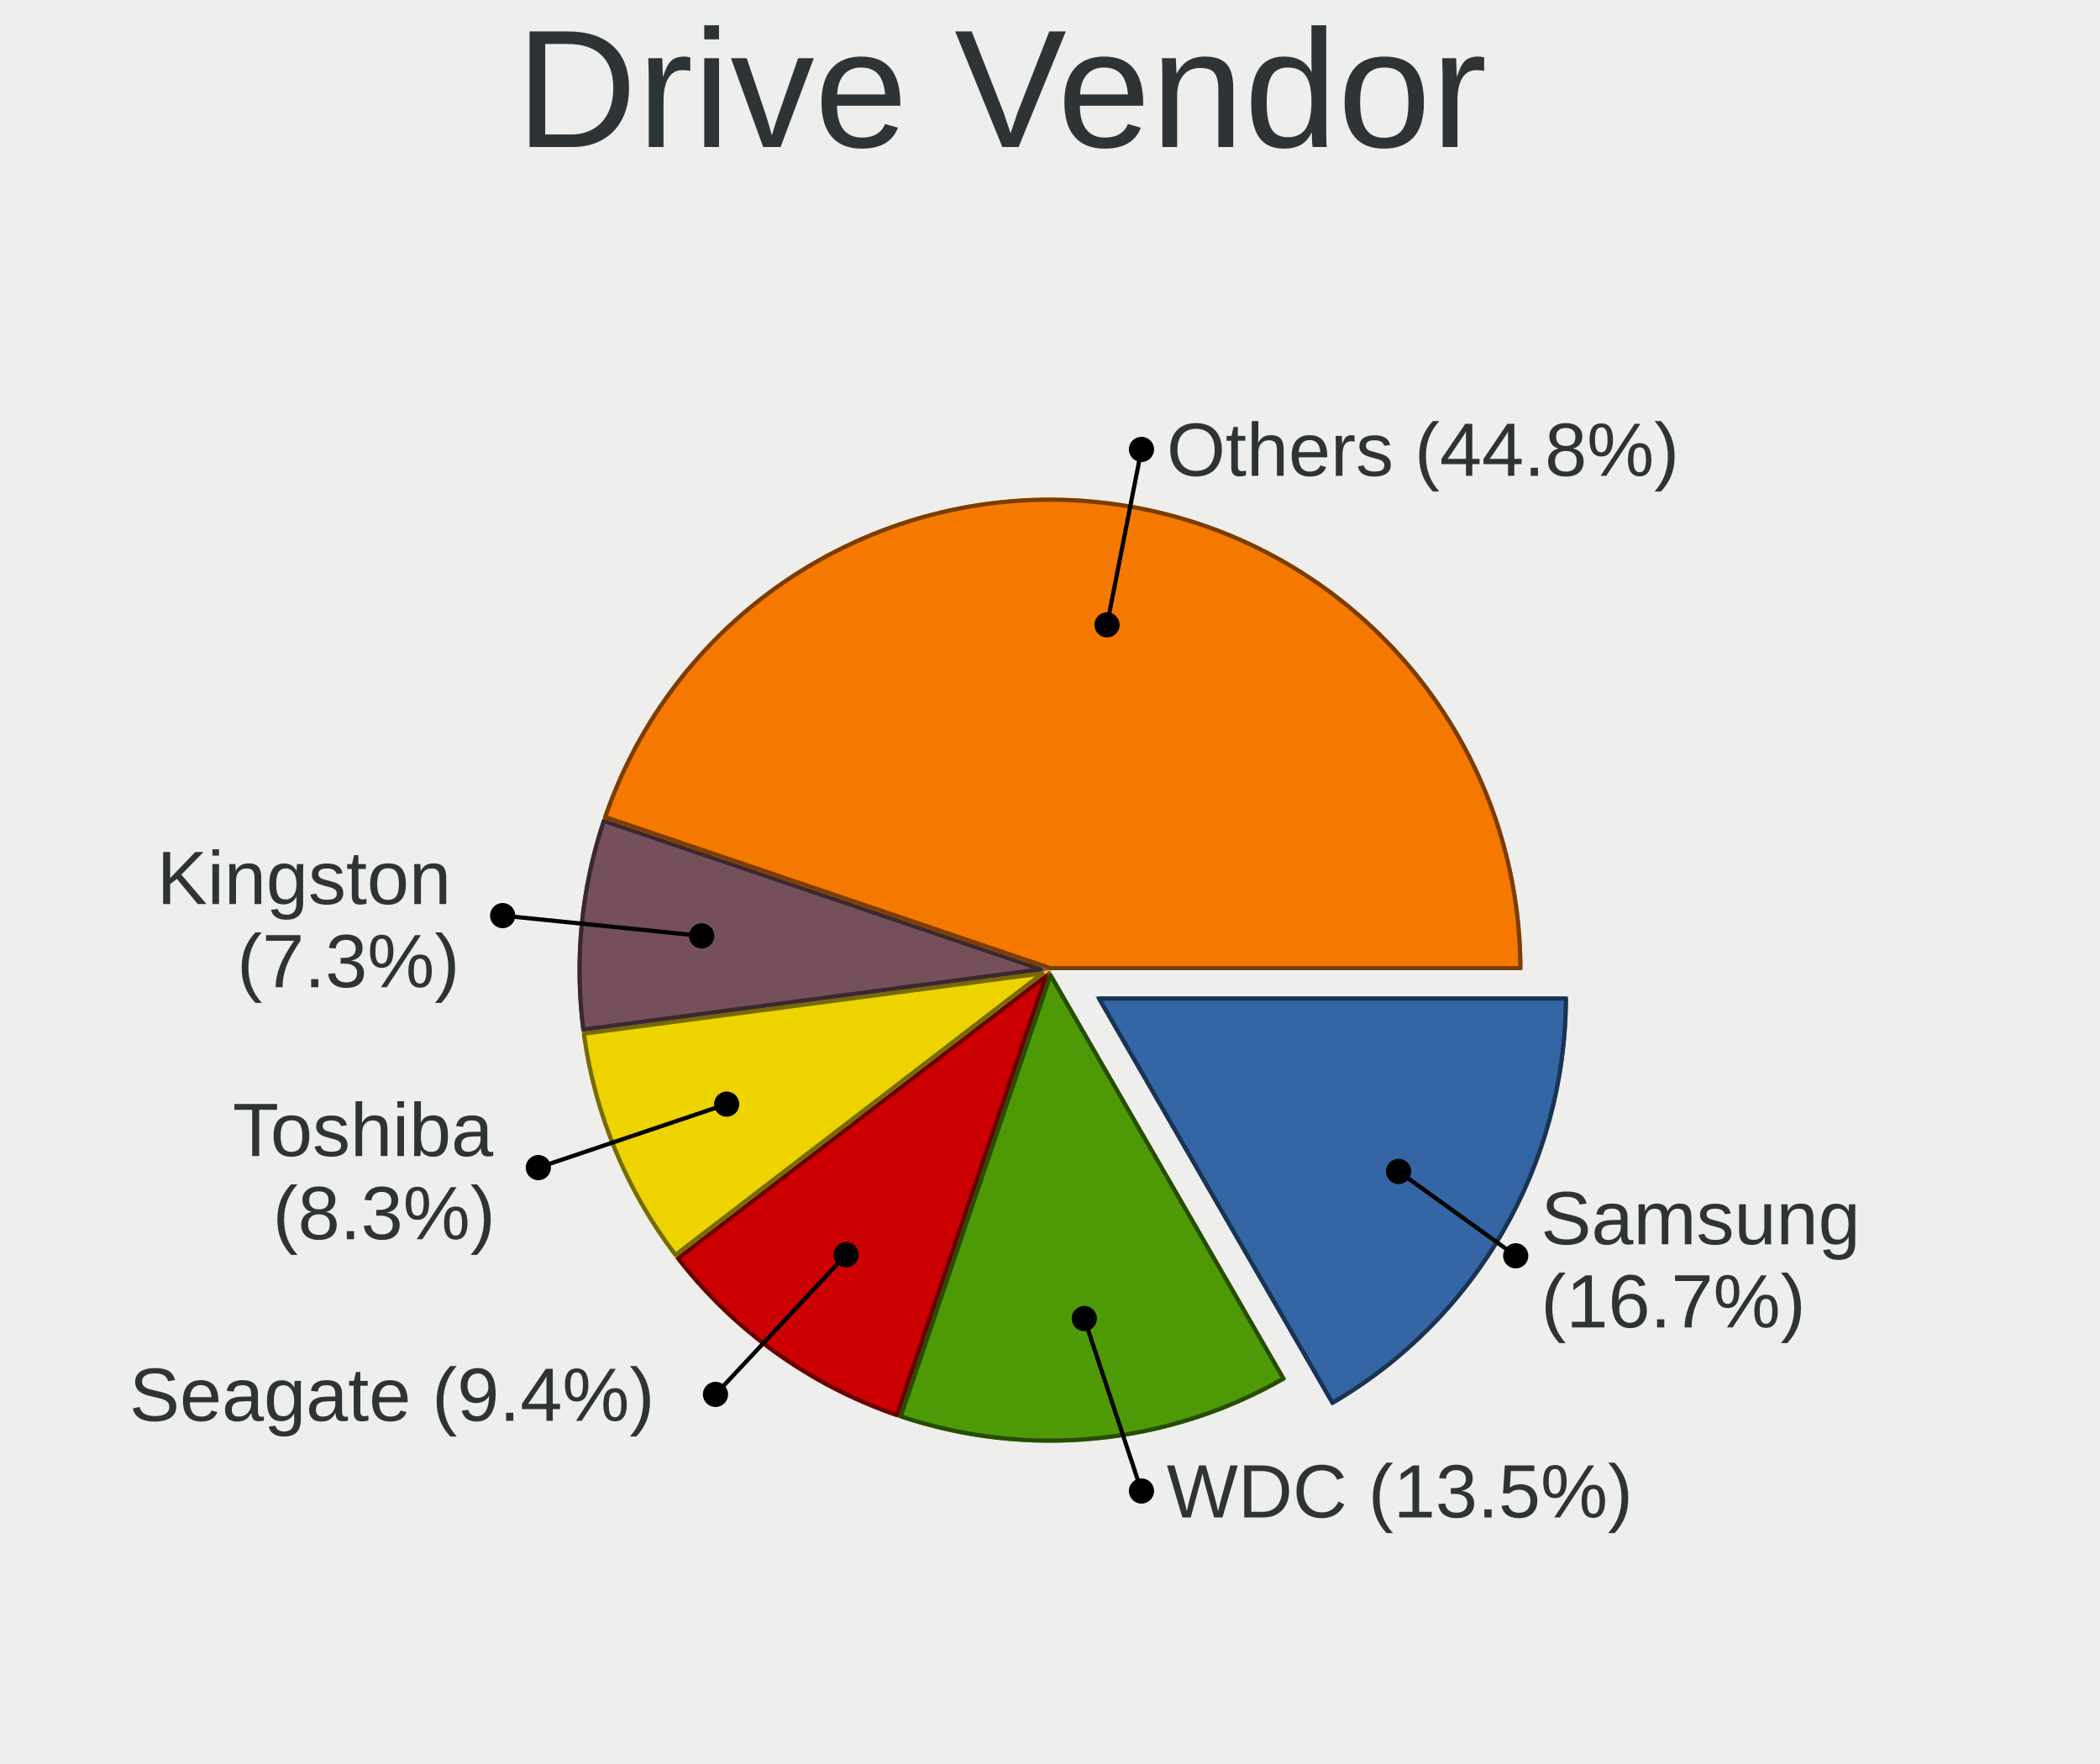
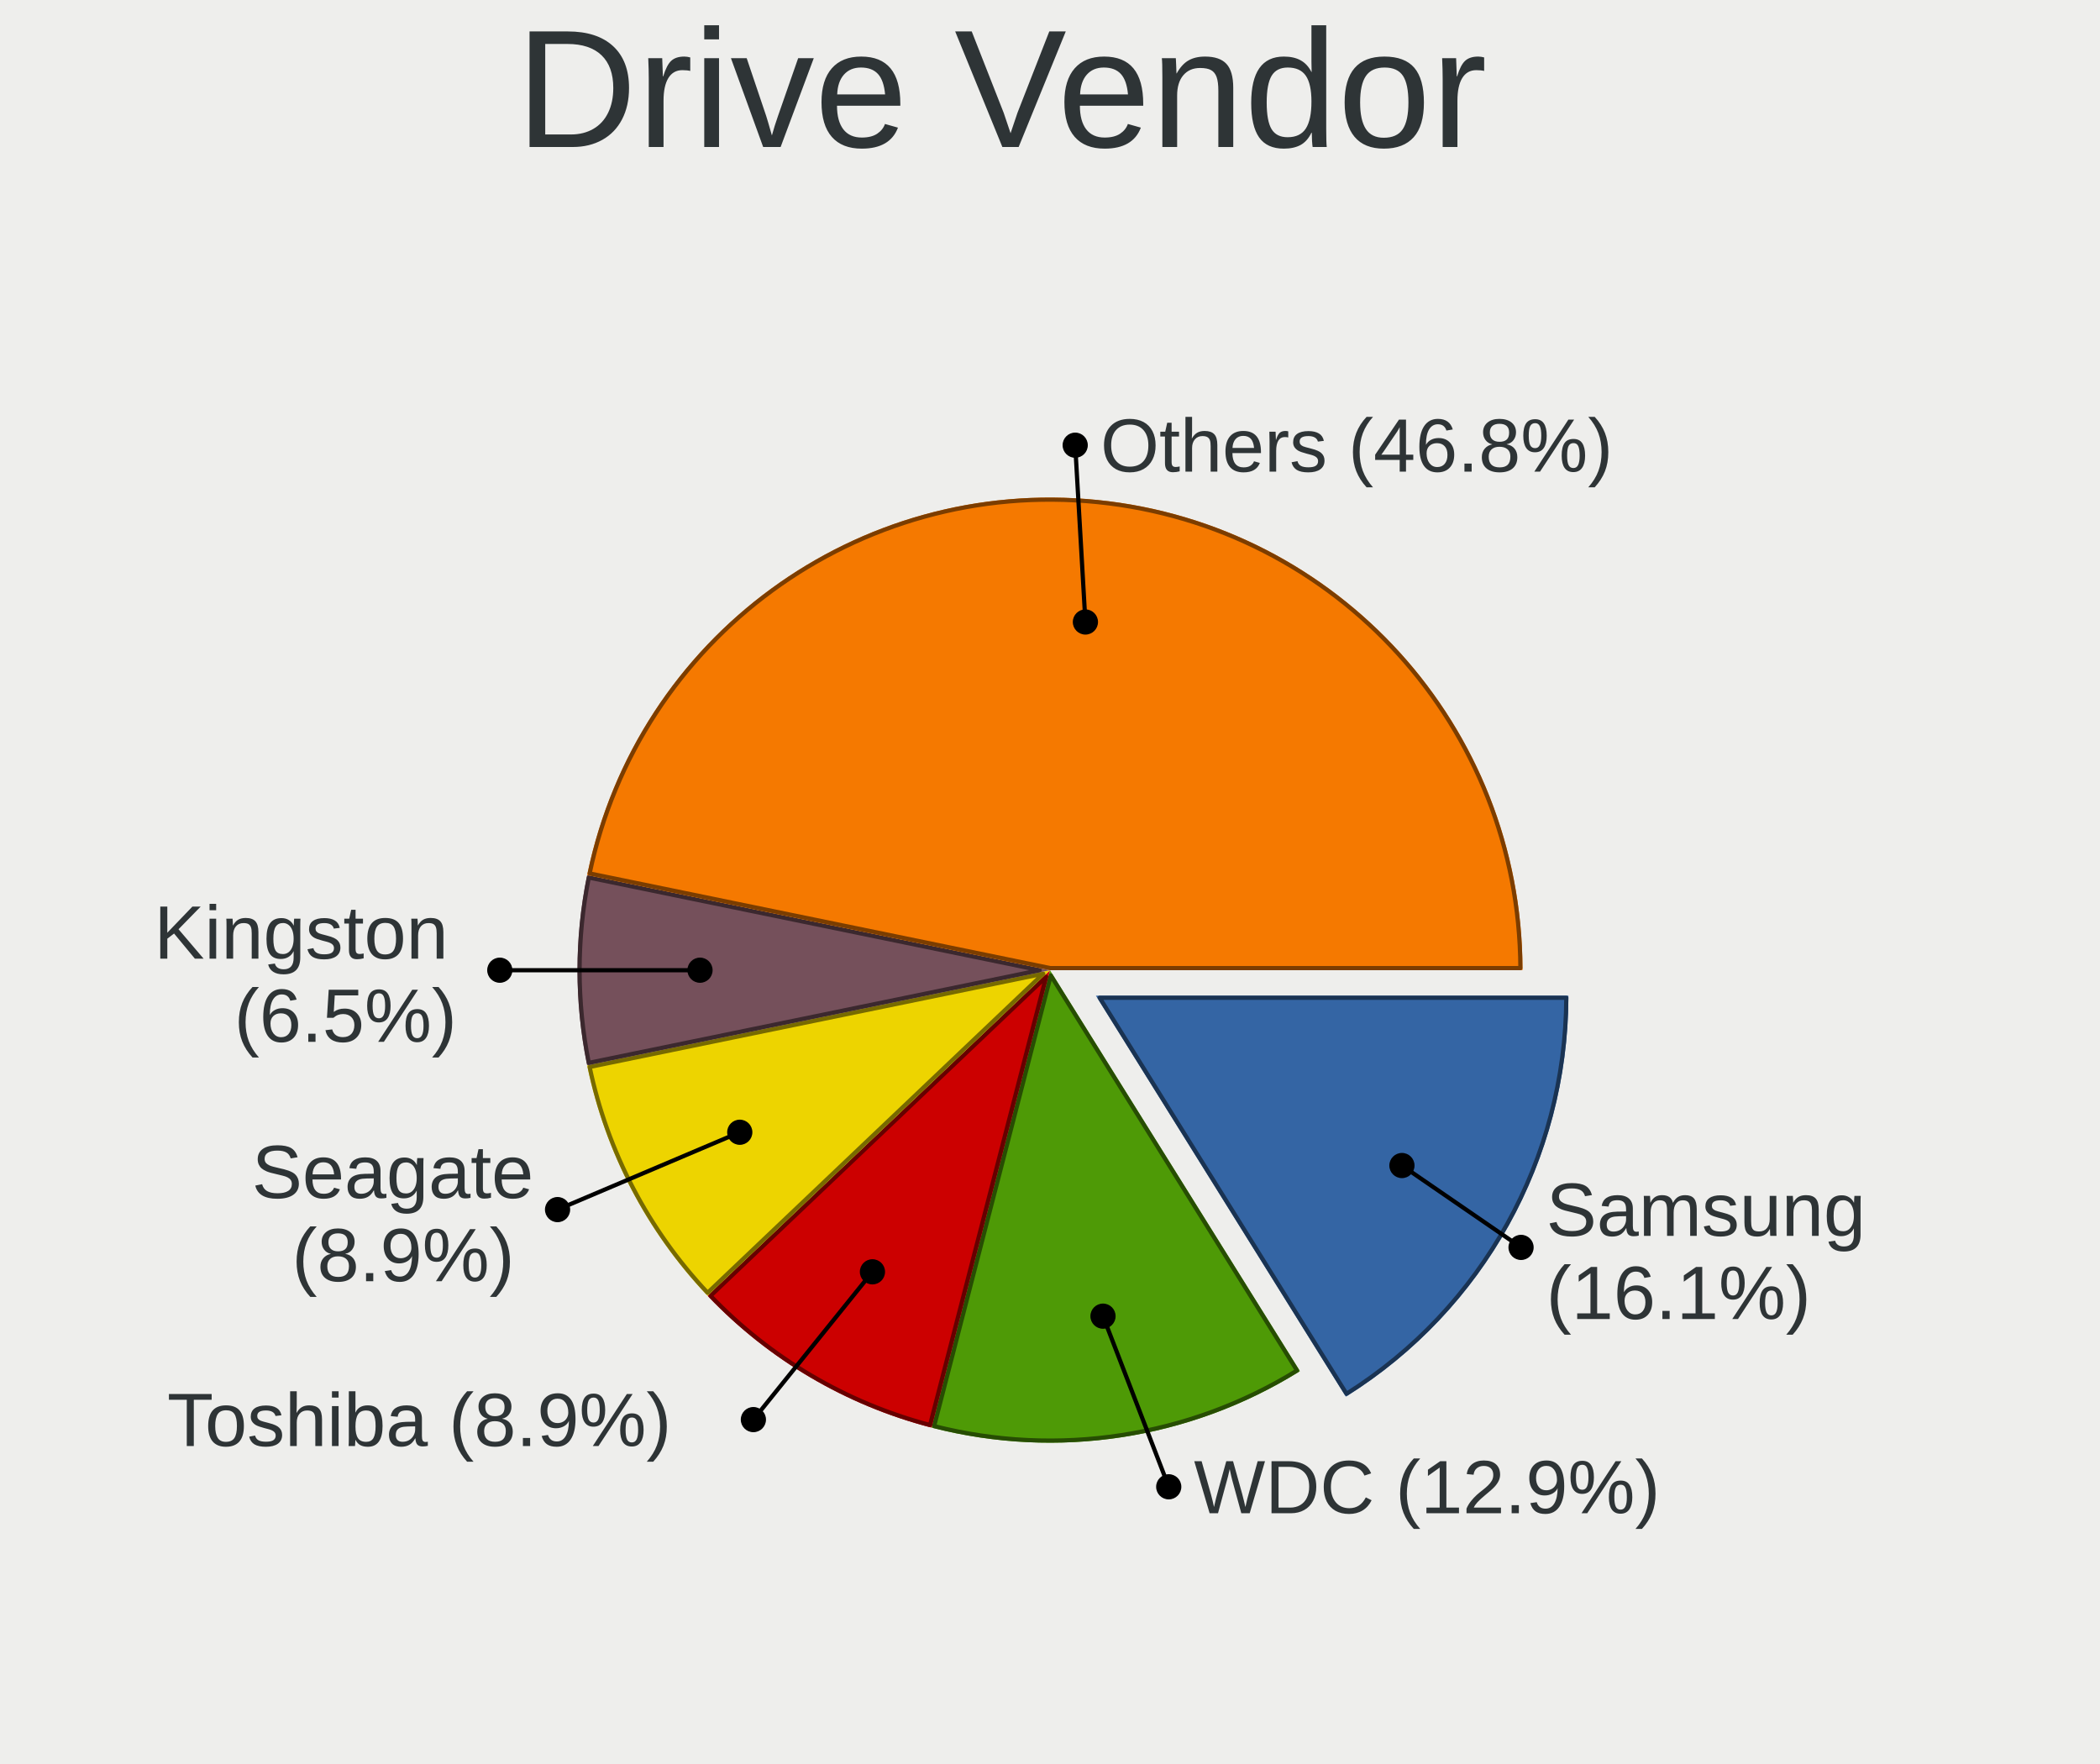
<svg xmlns="http://www.w3.org/2000/svg" width="500" height="420" version="1.0" id="ezcGraph">
  <defs />
  <g id="ezcGraphChart" color-rendering="optimizeQuality" shape-rendering="geometricPrecision" text-rendering="optimizeLegibility">
    <path d=" M 0,420 L 0,0 L 500,0 L 500,420 L 0,420 z " style="fill: #eeeeec; fill-opacity: 1.00; stroke: none;" id="ezcGraphPolygon_1" />
    <path d=" M 0,42 L 0,0 L 500,0 L 500,42 L 0,42 z " style="fill: #000000; fill-opacity: 0.00; stroke: none;" id="ezcGraphPolygon_2" />
-     <path d="M 260.83,237.25 L 373.33,237.25 A 112.50,112.50 0 0,1 317.08,334.68 z" style="fill: #3465a4; fill-opacity: 1.00; stroke: none; cursor: pointer;" id="ezcGraphCircleSector_4" />
-     <path d="M 261.69,237.75 L 372.83,237.75 A 112.00,112.00 0 0,1 317.26,333.99 z" style="fill: none; stroke: #1a3352; stroke-width: 1; stroke-opacity: 1.00; stroke-linecap: round; stroke-linejoin: round;" id="ezcGraphCircleSector_5" />
-     <path d="M 250.00,231.00 L 306.25,328.43 A 112.50,112.50 0 0,1 213.84,337.53 z" style="fill: #4e9a06; fill-opacity: 1.00; stroke: none; cursor: pointer;" id="ezcGraphCircleSector_6" />
-     <path d="M 250.12,232.21 L 305.57,328.24 A 112.00,112.00 0 0,1 214.47,337.22 z" style="fill: none; stroke: #274d03; stroke-width: 1; stroke-opacity: 1.00; stroke-linecap: round; stroke-linejoin: round;" id="ezcGraphCircleSector_7" />
-     <path d="M 250.00,231.00 L 213.84,337.53 A 112.50,112.50 0 0,1 160.75,299.49 z" style="fill: #cc0000; fill-opacity: 1.00; stroke: none; cursor: pointer;" id="ezcGraphCircleSector_8" />
-     <path d="M 249.00,232.40 L 213.53,336.90 A 112.00,112.00 0 0,1 161.45,299.58 z" style="fill: none; stroke: #660000; stroke-width: 1; stroke-opacity: 1.00; stroke-linecap: round; stroke-linejoin: round;" id="ezcGraphCircleSector_9" />
-     <path d="M 250.00,231.00 L 160.75,299.49 A 112.50,112.50 0 0,1 138.46,245.68 z" style="fill: #edd400; fill-opacity: 1.00; stroke: none; cursor: pointer;" id="ezcGraphCircleSector_10" />
-     <path d="M 248.22,231.74 L 160.84,298.78 A 112.00,112.00 0 0,1 139.02,246.11 z" style="fill: none; stroke: #776a00; stroke-width: 1; stroke-opacity: 1.00; stroke-linecap: round; stroke-linejoin: round;" id="ezcGraphCircleSector_11" />
-     <path d="M 250.00,231.00 L 138.46,245.68 A 112.50,112.50 0 0,1 143.47,194.84 z" style="fill: #75505b; fill-opacity: 1.00; stroke: none; cursor: pointer;" id="ezcGraphCircleSector_12" />
-     <path d="M 247.81,230.78 L 138.89,245.12 A 112.00,112.00 0 0,1 143.78,195.47 z" style="fill: none; stroke: #3b282e; stroke-width: 1; stroke-opacity: 1.00; stroke-linecap: round; stroke-linejoin: round;" id="ezcGraphCircleSector_13" />
-     <path d="M 250.00,231.00 L 143.47,194.84 A 112.50,112.50 0 0,1 362.50,231.00 z" style="fill: #f57900; fill-opacity: 1.00; stroke: none;" id="ezcGraphCircleSector_14" />
-     <path d="M 250.08,230.50 L 144.10,194.53 A 112.00,112.00 0 0,1 362.00,230.50 z" style="fill: none; stroke: #7b3d00; stroke-width: 1; stroke-opacity: 1.00; stroke-linecap: round; stroke-linejoin: round;" id="ezcGraphCircleSector_15" />
-     <path d=" M 167.068,222.832 L 119.678,218" style="fill: none; stroke: #000000; stroke-width: 1; stroke-opacity: 1.00; stroke-linecap: round; stroke-linejoin: round;" id="ezcGraphLine_16" />
-     <ellipse cx="167.068" cy="222.832" rx="3" ry="3" style="fill: #000000; fill-opacity: 1.00; stroke: none;" id="ezcGraphCircle_17" />
-     <ellipse cx="119.678" cy="218" rx="3" ry="3" style="fill: #000000; fill-opacity: 1.00; stroke: none;" id="ezcGraphCircle_18" />
-     <path d=" M 173.01,262.89 L 128.173,278" style="fill: none; stroke: #000000; stroke-width: 1; stroke-opacity: 1.00; stroke-linecap: round; stroke-linejoin: round;" id="ezcGraphLine_20" />
-     <ellipse cx="173.01" cy="262.89" rx="3" ry="3" style="fill: #000000; fill-opacity: 1.00; stroke: none;" id="ezcGraphCircle_21" />
-     <ellipse cx="128.173" cy="278" rx="3" ry="3" style="fill: #000000; fill-opacity: 1.00; stroke: none;" id="ezcGraphCircle_22" />
-     <path d=" M 201.46,298.737 L 170.352,332" style="fill: none; stroke: #000000; stroke-width: 1; stroke-opacity: 1.00; stroke-linecap: round; stroke-linejoin: round;" id="ezcGraphLine_24" />
-     <ellipse cx="201.46" cy="298.737" rx="3" ry="3" style="fill: #000000; fill-opacity: 1.00; stroke: none;" id="ezcGraphCircle_25" />
-     <ellipse cx="170.352" cy="332" rx="3" ry="3" style="fill: #000000; fill-opacity: 1.00; stroke: none;" id="ezcGraphCircle_26" />
-     <path d=" M 263.575,148.78 L 271.78,107" style="fill: none; stroke: #000000; stroke-width: 1; stroke-opacity: 1.00; stroke-linecap: round; stroke-linejoin: round;" id="ezcGraphLine_28" />
-     <ellipse cx="263.575" cy="148.78" rx="3" ry="3" style="fill: #000000; fill-opacity: 1.00; stroke: none;" id="ezcGraphCircle_29" />
-     <ellipse cx="271.78" cy="107" rx="3" ry="3" style="fill: #000000; fill-opacity: 1.00; stroke: none;" id="ezcGraphCircle_30" />
-     <path d=" M 332.994,278.917 L 360.886,299" style="fill: none; stroke: #000000; stroke-width: 1; stroke-opacity: 1.00; stroke-linecap: round; stroke-linejoin: round;" id="ezcGraphLine_32" />
-     <ellipse cx="332.994" cy="278.917" rx="3" ry="3" style="fill: #000000; fill-opacity: 1.00; stroke: none;" id="ezcGraphCircle_33" />
-     <ellipse cx="360.886" cy="299" rx="3" ry="3" style="fill: #000000; fill-opacity: 1.00; stroke: none;" id="ezcGraphCircle_34" />
-     <path d=" M 258.168,313.932 L 271.78,355" style="fill: none; stroke: #000000; stroke-width: 1; stroke-opacity: 1.00; stroke-linecap: round; stroke-linejoin: round;" id="ezcGraphLine_36" />
-     <ellipse cx="258.168" cy="313.932" rx="3" ry="3" style="fill: #000000; fill-opacity: 1.00; stroke: none;" id="ezcGraphCircle_37" />
-     <ellipse cx="271.78" cy="355" rx="3" ry="3" style="fill: #000000; fill-opacity: 1.00; stroke: none;" id="ezcGraphCircle_38" />
+     <path d="M 260.93,237.07 L 373.43,237.07 A 112.50,112.50 0 0,1 320.44,332.54 z" style="fill: #3465a4; fill-opacity: 1.00; stroke: none; cursor: pointer;" id="ezcGraphCircleSector_4" />
+     <path d="M 261.83,237.57 L 372.93,237.57 A 112.00,112.00 0 0,1 320.60,331.85 z" style="fill: none; stroke: #1a3352; stroke-width: 1; stroke-opacity: 1.00; stroke-linecap: round; stroke-linejoin: round;" id="ezcGraphCircleSector_5" />
+     <path d="M 250.00,231.00 L 309.51,326.47 A 112.50,112.50 0 0,1 221.80,339.91 z" style="fill: #4e9a06; fill-opacity: 1.00; stroke: none; cursor: pointer;" id="ezcGraphCircleSector_6" />
+     <path d="M 250.19,232.25 L 308.82,326.31 A 112.00,112.00 0 0,1 222.41,339.55 z" style="fill: none; stroke: #274d03; stroke-width: 1; stroke-opacity: 1.00; stroke-linecap: round; stroke-linejoin: round;" id="ezcGraphCircleSector_7" />
+     <path d="M 250.00,231.00 L 221.80,339.91 A 112.50,112.50 0 0,1 168.46,308.51 z" style="fill: #cc0000; fill-opacity: 1.00; stroke: none; cursor: pointer;" id="ezcGraphCircleSector_8" />
+     <path d="M 249.08,232.57 L 221.44,339.30 A 112.00,112.00 0 0,1 169.17,308.53 z" style="fill: none; stroke: #660000; stroke-width: 1; stroke-opacity: 1.00; stroke-linecap: round; stroke-linejoin: round;" id="ezcGraphCircleSector_9" />
+     <path d="M 250.00,231.00 L 168.46,308.51 A 112.50,112.50 0 0,1 139.80,253.65 z" style="fill: #edd400; fill-opacity: 1.00; stroke: none; cursor: pointer;" id="ezcGraphCircleSector_10" />
+     <path d="M 248.39,231.84 L 168.48,307.80 A 112.00,112.00 0 0,1 140.39,254.04 z" style="fill: none; stroke: #776a00; stroke-width: 1; stroke-opacity: 1.00; stroke-linecap: round; stroke-linejoin: round;" id="ezcGraphCircleSector_11" />
+     <path d="M 250.00,231.00 L 139.80,253.65 A 112.50,112.50 0 0,1 139.80,208.35 z" style="fill: #75505b; fill-opacity: 1.00; stroke: none; cursor: pointer;" id="ezcGraphCircleSector_12" />
+     <path d="M 247.52,231.00 L 140.19,253.06 A 112.00,112.00 0 0,1 140.19,208.94 z" style="fill: none; stroke: #3b282e; stroke-width: 1; stroke-opacity: 1.00; stroke-linecap: round; stroke-linejoin: round;" id="ezcGraphCircleSector_13" />
+     <path d="M 250.00,231.00 L 139.80,208.35 A 112.50,112.50 0 0,1 362.50,231.00 z" style="fill: #f57900; fill-opacity: 1.00; stroke: none;" id="ezcGraphCircleSector_14" />
+     <path d="M 250.05,230.50 L 140.39,207.96 A 112.00,112.00 0 0,1 362.00,230.50 z" style="fill: none; stroke: #7b3d00; stroke-width: 1; stroke-opacity: 1.00; stroke-linecap: round; stroke-linejoin: round;" id="ezcGraphCircleSector_15" />
+     <path d=" M 166.667,231 L 119,231" style="fill: none; stroke: #000000; stroke-width: 1; stroke-opacity: 1.00; stroke-linecap: round; stroke-linejoin: round;" id="ezcGraphLine_16" />
+     <ellipse cx="166.667" cy="231" rx="3" ry="3" style="fill: #000000; fill-opacity: 1.00; stroke: none;" id="ezcGraphCircle_17" />
+     <ellipse cx="119" cy="231" rx="3" ry="3" style="fill: #000000; fill-opacity: 1.00; stroke: none;" id="ezcGraphCircle_18" />
+     <path d=" M 176.137,269.583 L 132.752,288" style="fill: none; stroke: #000000; stroke-width: 1; stroke-opacity: 1.00; stroke-linecap: round; stroke-linejoin: round;" id="ezcGraphLine_20" />
+     <ellipse cx="176.137" cy="269.583" rx="3" ry="3" style="fill: #000000; fill-opacity: 1.00; stroke: none;" id="ezcGraphCircle_21" />
+     <ellipse cx="132.752" cy="288" rx="3" ry="3" style="fill: #000000; fill-opacity: 1.00; stroke: none;" id="ezcGraphCircle_22" />
+     <path d=" M 207.725,302.814 L 179.378,338" style="fill: none; stroke: #000000; stroke-width: 1; stroke-opacity: 1.00; stroke-linecap: round; stroke-linejoin: round;" id="ezcGraphLine_24" />
+     <ellipse cx="207.725" cy="302.814" rx="3" ry="3" style="fill: #000000; fill-opacity: 1.00; stroke: none;" id="ezcGraphCircle_25" />
+     <ellipse cx="179.378" cy="338" rx="3" ry="3" style="fill: #000000; fill-opacity: 1.00; stroke: none;" id="ezcGraphCircle_26" />
+     <path d=" M 258.431,148.094 L 256,106" style="fill: none; stroke: #000000; stroke-width: 1; stroke-opacity: 1.00; stroke-linecap: round; stroke-linejoin: round;" id="ezcGraphLine_28" />
+     <ellipse cx="258.431" cy="148.094" rx="3" ry="3" style="fill: #000000; fill-opacity: 1.00; stroke: none;" id="ezcGraphCircle_29" />
+     <ellipse cx="256" cy="106" rx="3" ry="3" style="fill: #000000; fill-opacity: 1.00; stroke: none;" id="ezcGraphCircle_30" />
+     <path d=" M 333.792,277.508 L 362.156,297" style="fill: none; stroke: #000000; stroke-width: 1; stroke-opacity: 1.00; stroke-linecap: round; stroke-linejoin: round;" id="ezcGraphLine_32" />
+     <ellipse cx="333.792" cy="277.508" rx="3" ry="3" style="fill: #000000; fill-opacity: 1.00; stroke: none;" id="ezcGraphCircle_33" />
+     <ellipse cx="362.156" cy="297" rx="3" ry="3" style="fill: #000000; fill-opacity: 1.00; stroke: none;" id="ezcGraphCircle_34" />
+     <path d=" M 262.619,313.372 L 278.271,354" style="fill: none; stroke: #000000; stroke-width: 1; stroke-opacity: 1.00; stroke-linecap: round; stroke-linejoin: round;" id="ezcGraphLine_36" />
+     <ellipse cx="262.619" cy="313.372" rx="3" ry="3" style="fill: #000000; fill-opacity: 1.00; stroke: none;" id="ezcGraphCircle_37" />
+     <ellipse cx="278.271" cy="354" rx="3" ry="3" style="fill: #000000; fill-opacity: 1.00; stroke: none;" id="ezcGraphCircle_38" />
    <g id="ezcGraphTextBox_3">
      <path d=" M 122.3,42 L 122.3,0.5 L 378.2,0.5 L 378.2,42 L 122.3,42 z " style="fill: #ffffff; fill-opacity: 0.00; stroke: none;" id="ezcGraphPolygon_40" />
      <text id="ezcGraphTextBox_3_text" x="122.8" text-length="254.4px" y="35" style="font-size: 40px; font-family: 'Arial'; fill: #2e3436; fill-opacity: 1.00; stroke: none;">Drive Vendor</text>
    </g>
    <g id="ezcGraphTextBox_19" style=" cursor: pointer;">
-       <path d=" M 36.858,237.05 L 36.858,199.45 L 114.678,199.45 L 114.678,237.05 L 36.858,237.05 z " style="fill: #ffffff; fill-opacity: 0.00; stroke: none;" id="ezcGraphPolygon_41" />
-       <text id="ezcGraphTextBox_19_text" x="37.358" text-length="76.32px" y="215.25" style="font-size: 18px; font-family: 'Arial'; fill: #2e3436; fill-opacity: 1.00; stroke: none;">Kingston</text>
-       <text id="ezcGraphTextBox_19_text" x="56.438" text-length="57.24px" y="235.05" style="font-size: 18px; font-family: 'Arial'; fill: #2e3436; fill-opacity: 1.00; stroke: none;">(7.3%)</text>
+       <path d=" M 36.18,250.05 L 36.18,212.45 L 114,212.45 L 114,250.05 L 36.18,250.05 z " style="fill: #ffffff; fill-opacity: 0.00; stroke: none;" id="ezcGraphPolygon_41" />
+       <text id="ezcGraphTextBox_19_text" x="36.68" text-length="76.32px" y="228.25" style="font-size: 18px; font-family: 'Arial'; fill: #2e3436; fill-opacity: 1.00; stroke: none;">Kingston</text>
+       <text id="ezcGraphTextBox_19_text" x="55.76" text-length="57.24px" y="248.05" style="font-size: 18px; font-family: 'Arial'; fill: #2e3436; fill-opacity: 1.00; stroke: none;">(6.5%)</text>
    </g>
    <g id="ezcGraphTextBox_23" style=" cursor: pointer;">
-       <path d=" M 54.892,297.05 L 54.892,259.45 L 123.172,259.45 L 123.172,297.05 L 54.892,297.05 z " style="fill: #ffffff; fill-opacity: 0.00; stroke: none;" id="ezcGraphPolygon_42" />
-       <text id="ezcGraphTextBox_23_text" x="55.392" text-length="66.78px" y="275.25" style="font-size: 18px; font-family: 'Arial'; fill: #2e3436; fill-opacity: 1.00; stroke: none;">Toshiba</text>
-       <text id="ezcGraphTextBox_23_text" x="64.933" text-length="57.24px" y="295.05" style="font-size: 18px; font-family: 'Arial'; fill: #2e3436; fill-opacity: 1.00; stroke: none;">(8.3%)</text>
+       <path d=" M 59.472,307.05 L 59.472,269.45 L 127.752,269.45 L 127.752,307.05 L 59.472,307.05 z " style="fill: #ffffff; fill-opacity: 0.00; stroke: none;" id="ezcGraphPolygon_42" />
+       <text id="ezcGraphTextBox_23_text" x="59.972" text-length="66.78px" y="285.25" style="font-size: 18px; font-family: 'Arial'; fill: #2e3436; fill-opacity: 1.00; stroke: none;">Seagate</text>
+       <text id="ezcGraphTextBox_23_text" x="69.513" text-length="57.24px" y="305.05" style="font-size: 18px; font-family: 'Arial'; fill: #2e3436; fill-opacity: 1.00; stroke: none;">(8.9%)</text>
    </g>
    <g id="ezcGraphTextBox_27" style=" cursor: pointer;">
-       <path d=" M 30.292,342 L 30.292,322.5 L 165.352,322.5 L 165.352,342 L 30.292,342 z " style="fill: #ffffff; fill-opacity: 0.00; stroke: none;" id="ezcGraphPolygon_43" />
-       <text id="ezcGraphTextBox_27_text" x="30.792" text-length="133.56px" y="338.3" style="font-size: 18px; font-family: 'Arial'; fill: #2e3436; fill-opacity: 1.00; stroke: none;">Seagate (9.4%)</text>
+       <path d=" M 39.318,348 L 39.318,328.5 L 174.378,328.5 L 174.378,348 L 39.318,348 z " style="fill: #ffffff; fill-opacity: 0.00; stroke: none;" id="ezcGraphPolygon_43" />
+       <text id="ezcGraphTextBox_27_text" x="39.818" text-length="133.56px" y="344.3" style="font-size: 18px; font-family: 'Arial'; fill: #2e3436; fill-opacity: 1.00; stroke: none;">Toshiba (8.9%)</text>
    </g>
    <g id="ezcGraphTextBox_31">
-       <path d=" M 277.28,117 L 277.28,97.5 L 412.34,97.5 L 412.34,117 L 277.28,117 z " style="fill: #ffffff; fill-opacity: 0.00; stroke: none;" id="ezcGraphPolygon_44" />
-       <text id="ezcGraphTextBox_31_text" x="277.78" text-length="133.56px" y="113.3" style="font-size: 18px; font-family: 'Arial'; fill: #2e3436; fill-opacity: 1.00; stroke: none;">Others (44.8%)</text>
+       <path d=" M 261.5,116 L 261.5,96.5 L 396.56,96.5 L 396.56,116 L 261.5,116 z " style="fill: #ffffff; fill-opacity: 0.00; stroke: none;" id="ezcGraphPolygon_44" />
+       <text id="ezcGraphTextBox_31_text" x="262" text-length="133.56px" y="112.3" style="font-size: 18px; font-family: 'Arial'; fill: #2e3436; fill-opacity: 1.00; stroke: none;">Others (46.8%)</text>
    </g>
    <g id="ezcGraphTextBox_35" style=" cursor: pointer;">
-       <path d=" M 366.386,318.05 L 366.386,280.45 L 434.666,280.45 L 434.666,318.05 L 366.386,318.05 z " style="fill: #ffffff; fill-opacity: 0.00; stroke: none;" id="ezcGraphPolygon_45" />
-       <text id="ezcGraphTextBox_35_text" x="366.886" text-length="66.78px" y="296.25" style="font-size: 18px; font-family: 'Arial'; fill: #2e3436; fill-opacity: 1.00; stroke: none;">Samsung</text>
-       <text id="ezcGraphTextBox_35_text" x="366.886" text-length="66.78px" y="316.05" style="font-size: 18px; font-family: 'Arial'; fill: #2e3436; fill-opacity: 1.00; stroke: none;">(16.7%)</text>
+       <path d=" M 367.656,316.05 L 367.656,278.45 L 435.935,278.45 L 435.935,316.05 L 367.656,316.05 z " style="fill: #ffffff; fill-opacity: 0.00; stroke: none;" id="ezcGraphPolygon_45" />
+       <text id="ezcGraphTextBox_35_text" x="368.156" text-length="66.78px" y="294.25" style="font-size: 18px; font-family: 'Arial'; fill: #2e3436; fill-opacity: 1.00; stroke: none;">Samsung</text>
+       <text id="ezcGraphTextBox_35_text" x="368.156" text-length="66.78px" y="314.05" style="font-size: 18px; font-family: 'Arial'; fill: #2e3436; fill-opacity: 1.00; stroke: none;">(16.1%)</text>
    </g>
    <g id="ezcGraphTextBox_39" style=" cursor: pointer;">
-       <path d=" M 277.28,365 L 277.28,345.5 L 383.72,345.5 L 383.72,365 L 277.28,365 z " style="fill: #ffffff; fill-opacity: 0.00; stroke: none;" id="ezcGraphPolygon_46" />
-       <text id="ezcGraphTextBox_39_text" x="277.78" text-length="104.94px" y="361.3" style="font-size: 18px; font-family: 'Arial'; fill: #2e3436; fill-opacity: 1.00; stroke: none;">WDC (13.5%)</text>
+       <path d=" M 283.771,364 L 283.771,344.5 L 390.211,344.5 L 390.211,364 L 283.771,364 z " style="fill: #ffffff; fill-opacity: 0.00; stroke: none;" id="ezcGraphPolygon_46" />
+       <text id="ezcGraphTextBox_39_text" x="284.271" text-length="104.94px" y="360.3" style="font-size: 18px; font-family: 'Arial'; fill: #2e3436; fill-opacity: 1.00; stroke: none;">WDC (12.9%)</text>
    </g>
  </g>
</svg>
